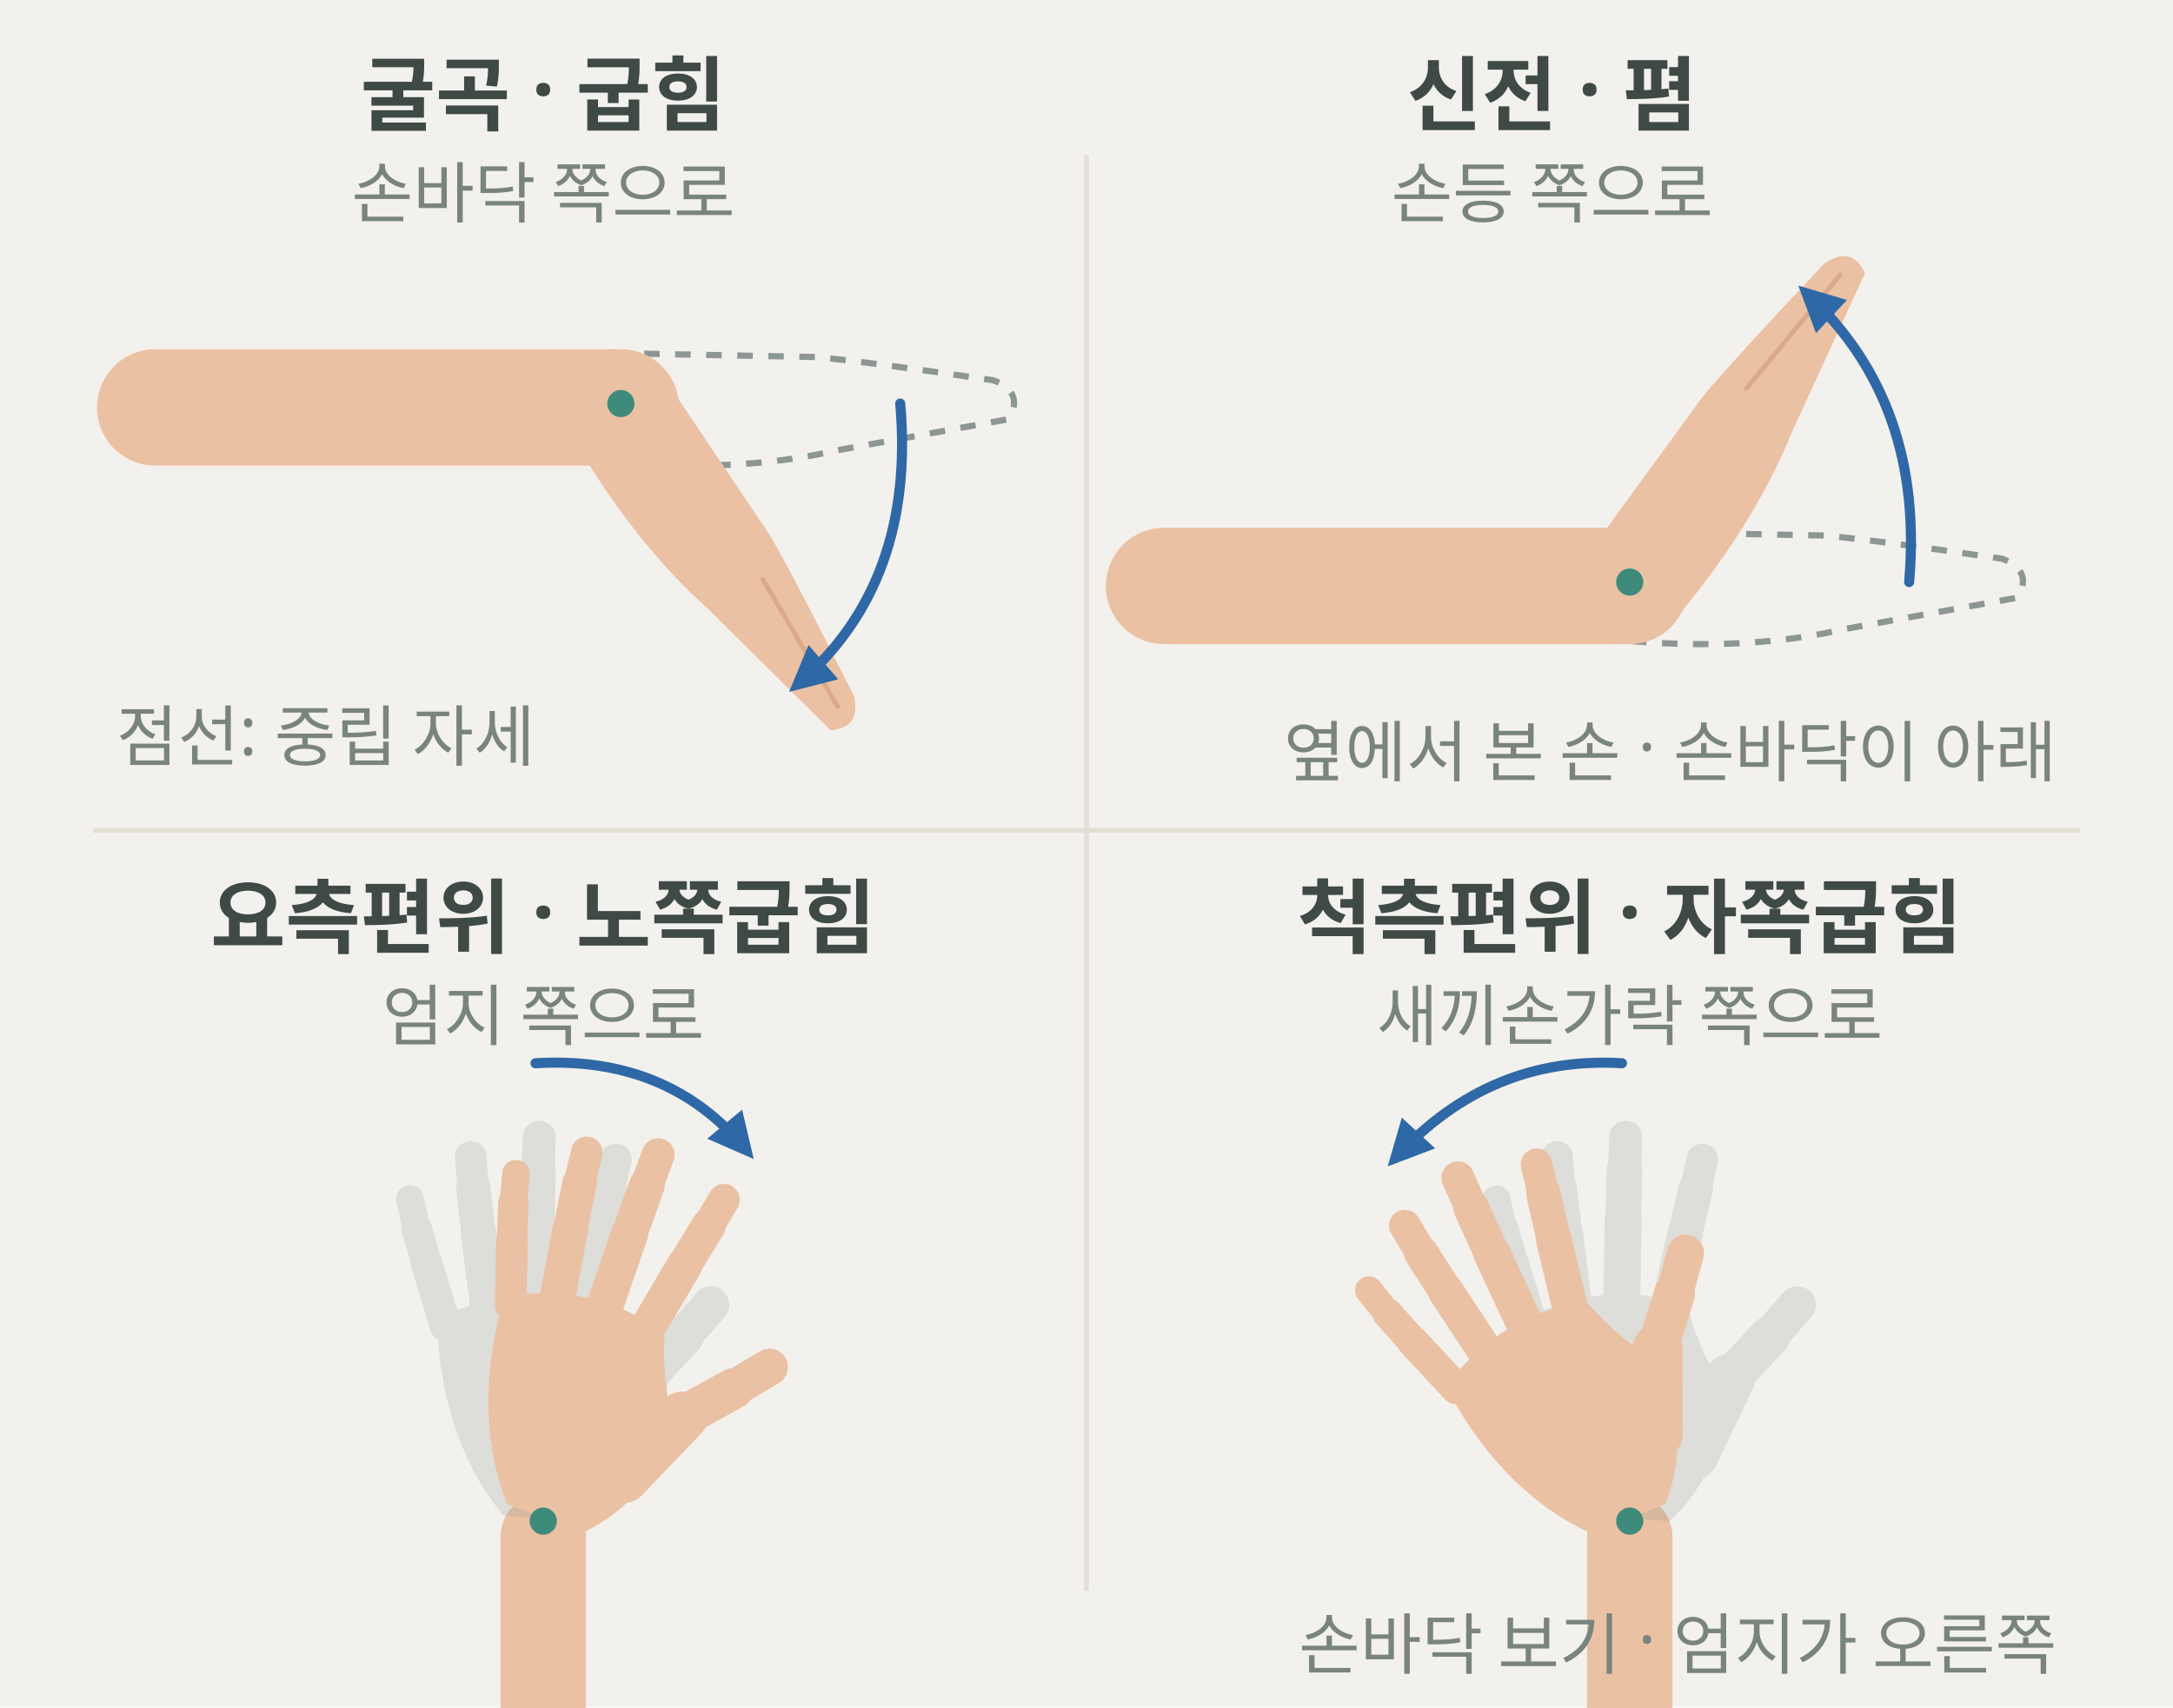
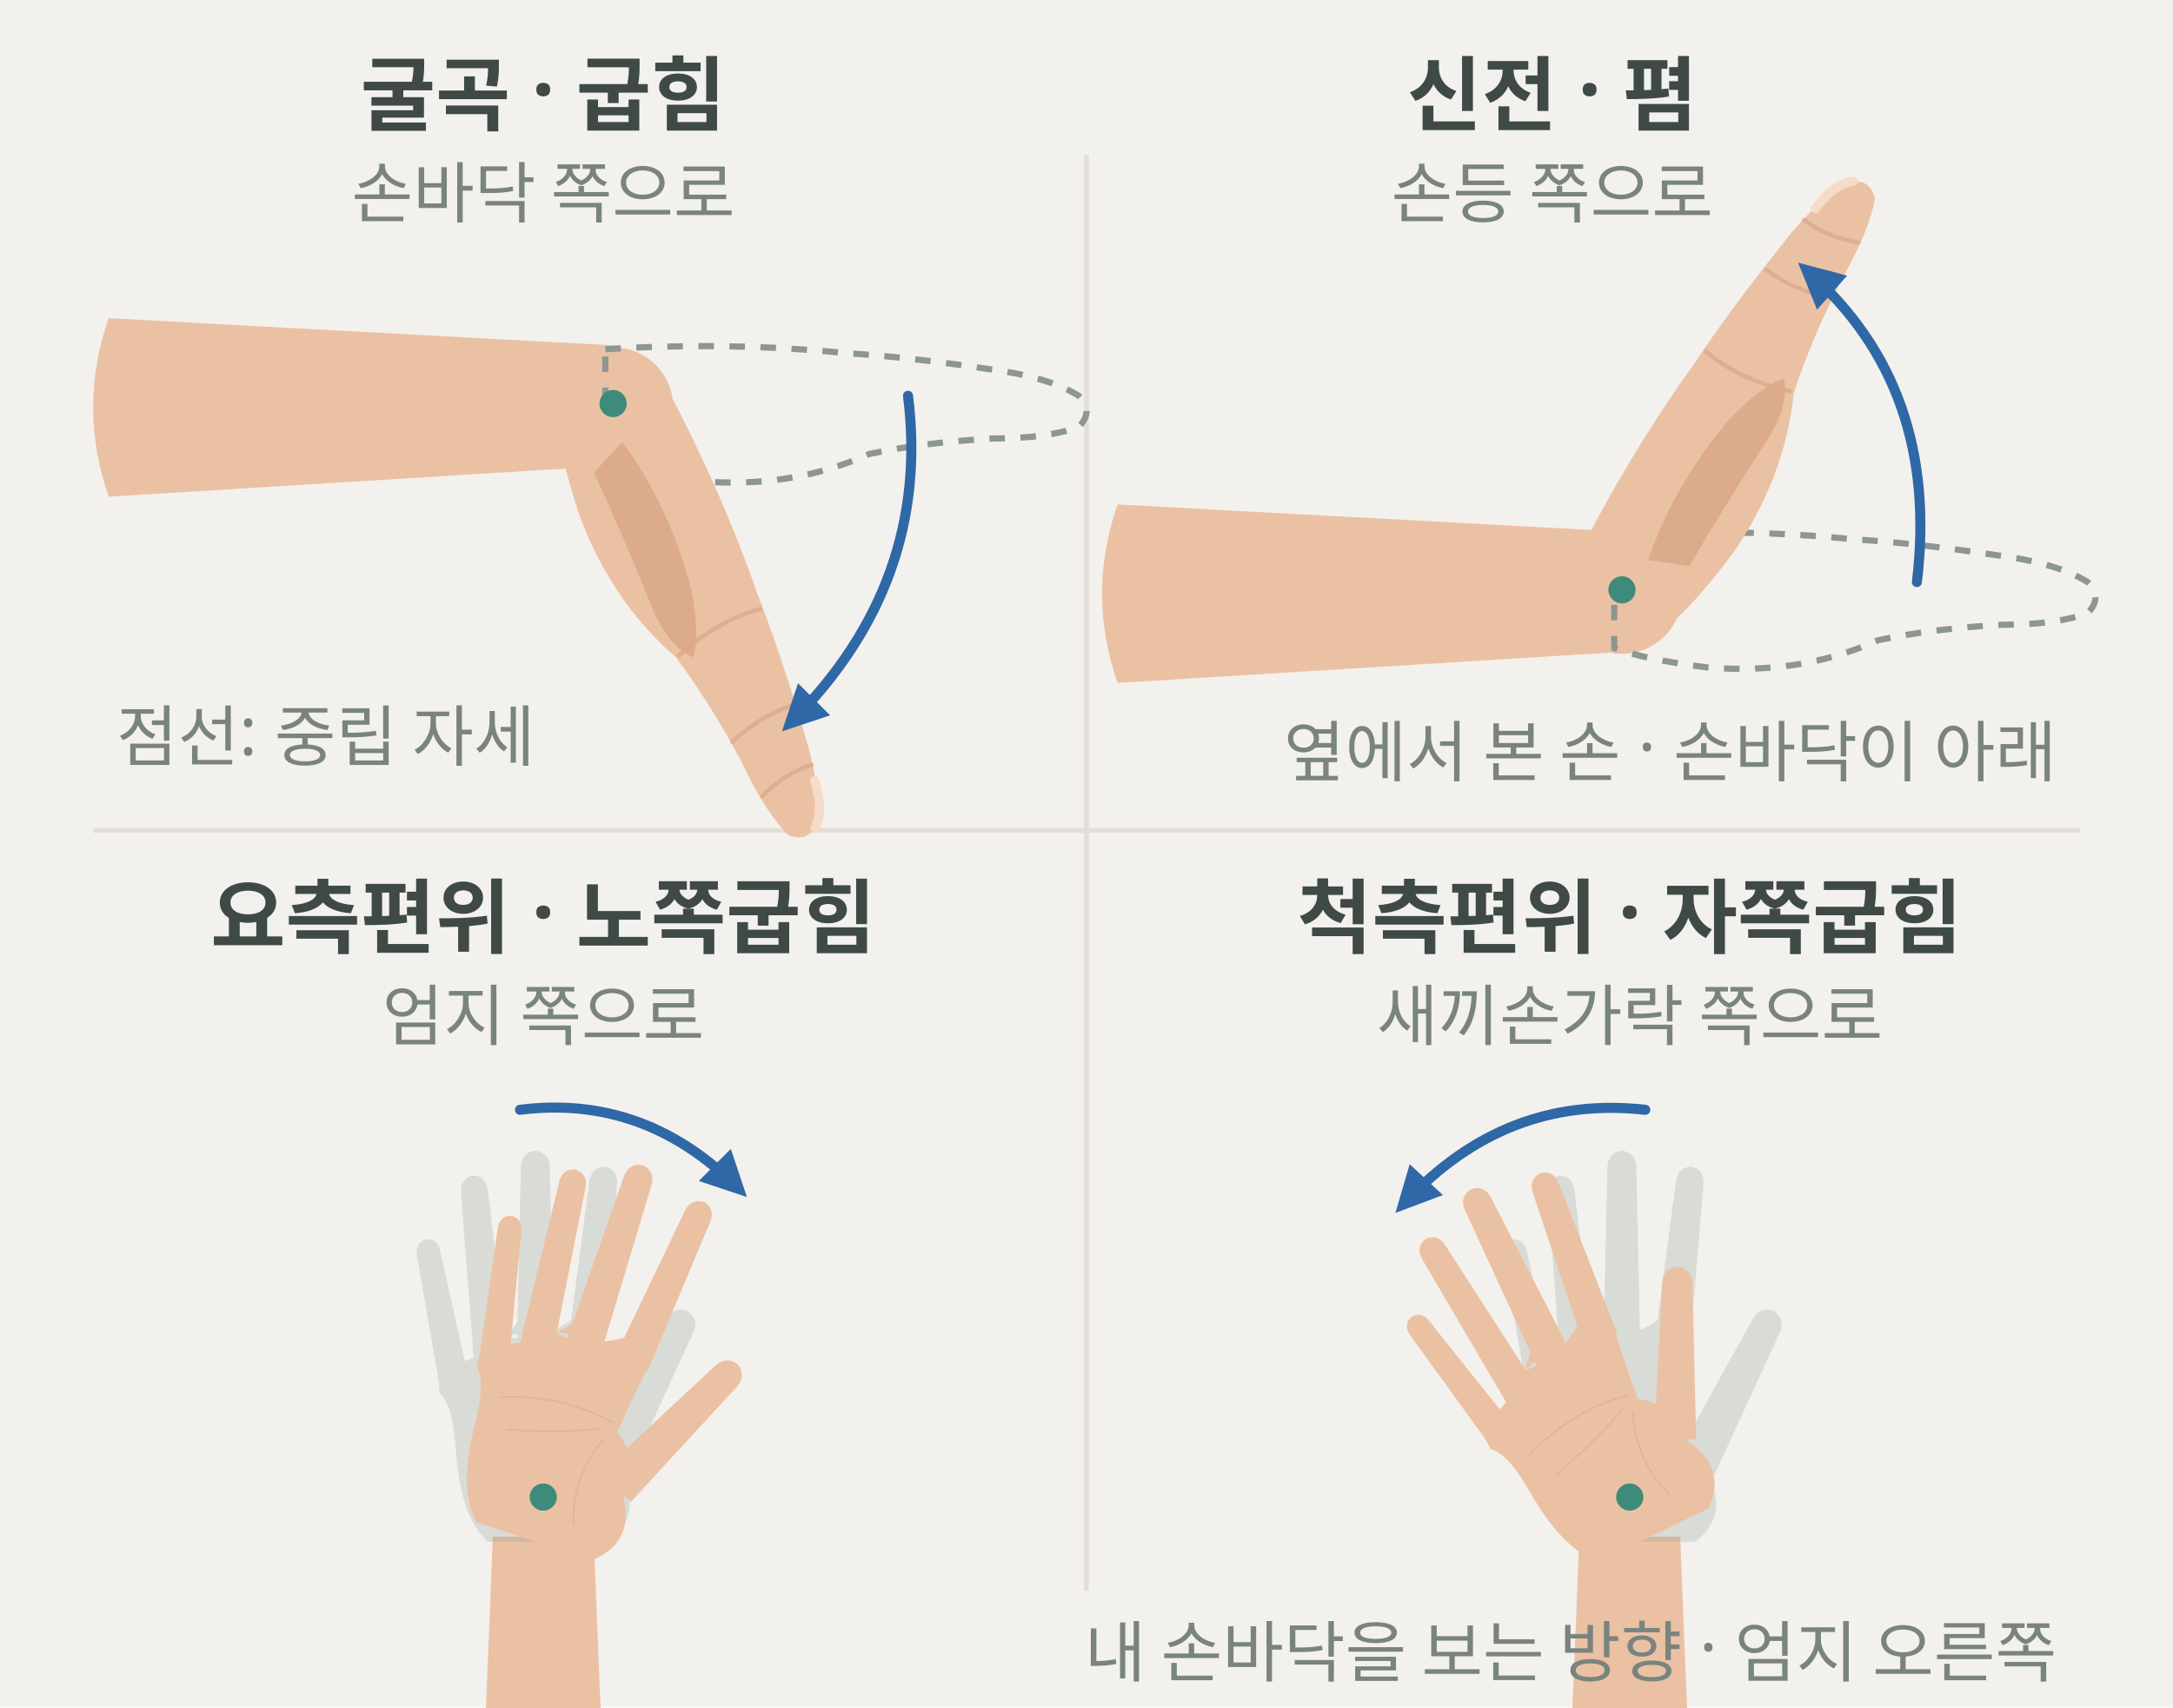
<svg xmlns="http://www.w3.org/2000/svg" viewBox="0 0 560 440" width="1120" height="880" role="img" aria-label="손목 굴곡과 신전, 요측편위와 척측편위" font-family="Pretendard Variable, Pretendard, Apple SD Gothic Neo, Malgun Gothic, Noto Sans KR, sans-serif">
  <defs>
    <marker id="ab" viewBox="0 0 10 10" refX="7" refY="5" markerWidth="4.5" markerHeight="4.5" orient="auto-start-reverse">
      <path d="M0 0 L10 5 L0 10 z" fill="#2F68A6" />
    </marker>
    <marker id="ao" viewBox="0 0 10 10" refX="7" refY="5" markerWidth="4.5" markerHeight="4.5" orient="auto-start-reverse">
      <path d="M0 0 L10 5 L0 10 z" fill="#D9622B" />
    </marker>
    <marker id="at" viewBox="0 0 10 10" refX="7" refY="5" markerWidth="4.5" markerHeight="4.5" orient="auto-start-reverse">
      <path d="M0 0 L10 5 L0 10 z" fill="#3E8B7B" />
    </marker>
  </defs>
  <rect width="560" height="440" fill="#F3F1ED" />
  <line x1="280" y1="40" x2="280" y2="410" stroke="#E3DED6" stroke-width="1.2" />
  <line x1="24" y1="214" x2="536" y2="214" stroke="#E3DED6" stroke-width="1.2" />
-   <line x1="40" y1="105" x2="158" y2="105" stroke="#EBC1A3" stroke-width="30" stroke-linecap="round" opacity="1" />
-   <g transform="translate(160 104)">
-     <g fill="none" stroke="#8C9692" stroke-width="1.6" stroke-dasharray="4 4" opacity="1.0">
-       <path d="M-2 -13 L50 -12 Q62 -11 96 -6 Q104 -3 100 4 L56 12 Q30 18 -2 15 Z" />
+   <path d="M28 82 L158 89 L158 120 L28 128 Q20 105 28 82 Z" fill="#EBC1A3" />
+   <circle cx="158" cy="105" r="15.5" fill="#EBC1A3" />
+   <g transform="translate(158 104)">
+     <path d="M-2 -14 Q30 -16 60 -13 Q76 -12 96 -9 Q112 -7 120 -2 Q124 2 120 6 Q112 9 98 9 Q80 10 66 13 Q46 22 22 20 Q6 18 -2 15 Z" fill="none" stroke="#8C9692" stroke-width="1.6" stroke-dasharray="4 4" />
+   </g>
+   <g transform="translate(158 104) rotate(65)">
+     <path d="M-2 -14 Q30 -16 60 -13 Q76 -12 96 -9 Q112 -7 120 -2 Q124 2 120 6 Q112 9 98 9 Q80 10 66 13 Q46 22 22 20 Q6 18 -2 15 Z" fill="#EBC1A3" />
+     <path d="M10 2 Q30 -2 52 2 Q64 5 68 9 Q62 14 50 13 Q30 12 14 12 Z" fill="#D9A98A" opacity=".9" />
+     <g stroke="#D9A98A" stroke-width="1.1" fill="none" stroke-linecap="round" opacity=".8">
+       <path d="M64 -12 Q62 -1 66 12" />
+       <path d="M90 -9 Q89 0 92 9" />
+       <path d="M106 -7 Q105 0 108 8" />
    </g>
+     <path d="M110 -6 Q118 -5 121 -1" stroke="#F6DCC8" stroke-width="2.4" fill="none" stroke-linecap="round" />
  </g>
-   <g transform="translate(160 104) rotate(55)">
-     <g opacity="1.0">
-       <path d="M-2 -13 L50 -12 Q62 -11 96 -6 Q104 -3 100 4 L56 12 Q30 18 -2 15 Z" fill="#EBC1A3" />
-       <path d="M58 -4 L96 -1" stroke="#D9A98A" stroke-width="1.2" stroke-linecap="round" fill="none" />
-     </g>
-   </g>
-   <circle cx="160" cy="105" r="15" fill="#EBC1A3" />
-   <circle cx="160" cy="104" r="3.5" fill="#3E8B7B" />
-   <path d="M232 104 Q236 150 206 176" fill="none" stroke="#2F68A6" stroke-width="2.6" stroke-linecap="round" marker-end="url(#ab)" />
+   <circle cx="158" cy="104" r="3.5" fill="#3E8B7B" />
+   <path d="M234 102 Q240 150 204 186" fill="none" stroke="#2F68A6" stroke-width="2.6" stroke-linecap="round" marker-end="url(#ab)" />
  <text x="140" y="32" font-size="21.0" font-weight="700" fill="#3F4A47" text-anchor="middle">굴곡 · 굽힘</text>
  <text x="140" y="56" font-size="17.2" font-weight="500" fill="#7A847F" text-anchor="middle">손바닥 쪽으로</text>
-   <line x1="300" y1="151" x2="418" y2="151" stroke="#EBC1A3" stroke-width="30" stroke-linecap="round" opacity="1" />
-   <g transform="translate(420 150)">
-     <g fill="none" stroke="#8C9692" stroke-width="1.6" stroke-dasharray="4 4" opacity="1.0">
-       <path d="M-2 -13 L50 -12 Q62 -11 96 -6 Q104 -3 100 4 L56 12 Q30 18 -2 15 Z" />
+   <path d="M288 130 L418 137 L418 168 L288 176 Q280 153 288 130 Z" fill="#EBC1A3" />
+   <circle cx="418" cy="153" r="15.5" fill="#EBC1A3" />
+   <g transform="translate(418 152)">
+     <path d="M-2 -14 Q30 -16 60 -13 Q76 -12 96 -9 Q112 -7 120 -2 Q124 2 120 6 Q112 9 98 9 Q80 10 66 13 Q46 22 22 20 Q6 18 -2 15 Z" fill="none" stroke="#8C9692" stroke-width="1.6" stroke-dasharray="4 4" />
+   </g>
+   <g transform="translate(418 152) rotate(-60)">
+     <path d="M-2 -14 Q30 -16 60 -13 Q76 -12 96 -9 Q112 -7 120 -2 Q124 2 120 6 Q112 9 98 9 Q80 10 66 13 Q46 22 22 20 Q6 18 -2 15 Z" fill="#EBC1A3" />
+     <path d="M10 2 Q30 -2 52 2 Q64 5 68 9 Q62 14 50 13 Q30 12 14 12 Z" fill="#D9A98A" opacity=".9" />
+     <g stroke="#D9A98A" stroke-width="1.1" fill="none" stroke-linecap="round" opacity=".8">
+       <path d="M64 -12 Q62 -1 66 12" />
+       <path d="M90 -9 Q89 0 92 9" />
+       <path d="M106 -7 Q105 0 108 8" />
    </g>
+     <path d="M110 -6 Q118 -5 121 -1" stroke="#F6DCC8" stroke-width="2.4" fill="none" stroke-linecap="round" />
  </g>
-   <g transform="translate(420 150) rotate(-55)">
-     <g opacity="1.0">
-       <path d="M-2 -13 L50 -12 Q62 -11 96 -6 Q104 -3 100 4 L56 12 Q30 18 -2 15 Z" fill="#EBC1A3" />
-       <path d="M58 -4 L96 -1" stroke="#D9A98A" stroke-width="1.2" stroke-linecap="round" fill="none" />
-     </g>
-   </g>
-   <circle cx="420" cy="151" r="15" fill="#EBC1A3" />
-   <circle cx="420" cy="150" r="3.5" fill="#3E8B7B" />
-   <path d="M492 150 Q496 104 466 76" fill="none" stroke="#2F68A6" stroke-width="2.6" stroke-linecap="round" marker-end="url(#ab)" />
+   <circle cx="418" cy="152" r="3.5" fill="#3E8B7B" />
+   <path d="M494 150 Q500 100 466 70" fill="none" stroke="#2F68A6" stroke-width="2.6" stroke-linecap="round" marker-end="url(#ab)" />
  <text x="400" y="32" font-size="21.0" font-weight="700" fill="#3F4A47" text-anchor="middle">신전 · 폄</text>
  <text x="400" y="56" font-size="17.2" font-weight="500" fill="#7A847F" text-anchor="middle">손등 쪽으로</text>
  <text x="530" y="200" font-size="17.2" font-weight="500" fill="#7A847F" text-anchor="end">옆에서 본 손 · 손바닥이 아래</text>
-   <line x1="140" y1="396" x2="140" y2="482" stroke="#EBC1A3" stroke-width="22" stroke-linecap="round" opacity="1" />
-   <g transform="translate(140 392)">
-     <g transform="scale(0.34) translate(-268 -334)" opacity=".22">
-       <g opacity="1.0">
-         <path d="M188 190 C190 240 206 292 238 330 L298 334 C318 316 332 292 338 262 L332 222 Q318 196 312 172 Q260 150 198 176 Z" fill="#8C9692" />
-         <line x1="194" y1="186" x2="180" y2="140" stroke="#8C9692" stroke-width="24" stroke-linecap="round" opacity="1" />
-         <line x1="180" y1="140" x2="172" y2="112" stroke="#8C9692" stroke-width="23" stroke-linecap="round" opacity="1" />
-         <line x1="172" y1="112" x2="167" y2="90" stroke="#8C9692" stroke-width="21" stroke-linecap="round" opacity="1" />
-         <line x1="226" y1="170" x2="219" y2="116" stroke="#8C9692" stroke-width="27" stroke-linecap="round" opacity="1" />
-         <line x1="219" y1="116" x2="215" y2="82" stroke="#8C9692" stroke-width="26" stroke-linecap="round" opacity="1" />
-         <line x1="215" y1="82" x2="213" y2="58" stroke="#8C9692" stroke-width="24" stroke-linecap="round" opacity="1" />
-         <line x1="262" y1="164" x2="263" y2="106" stroke="#8C9692" stroke-width="28" stroke-linecap="round" opacity="1" />
-         <line x1="263" y1="106" x2="264" y2="68" stroke="#8C9692" stroke-width="27" stroke-linecap="round" opacity="1" />
-         <line x1="264" y1="68" x2="265" y2="43" stroke="#8C9692" stroke-width="25" stroke-linecap="round" opacity="1" />
-         <line x1="298" y1="170" x2="310" y2="116" stroke="#8C9692" stroke-width="27" stroke-linecap="round" opacity="1" />
-         <line x1="310" y1="116" x2="318" y2="82" stroke="#8C9692" stroke-width="26" stroke-linecap="round" opacity="1" />
-         <line x1="318" y1="82" x2="323" y2="60" stroke="#8C9692" stroke-width="24" stroke-linecap="round" opacity="1" />
-         <line x1="316" y1="284" x2="344" y2="226" stroke="#8C9692" stroke-width="38" stroke-linecap="round" opacity="1" />
-         <line x1="344" y1="226" x2="374" y2="194" stroke="#8C9692" stroke-width="31" stroke-linecap="round" opacity="1" />
-         <line x1="374" y1="194" x2="395" y2="170" stroke="#8C9692" stroke-width="28" stroke-linecap="round" opacity="1" />
+   <path d="M127 396 Q125 448 123 490 L157 490 Q155 448 153 396 Z" fill="#EBC1A3" />
+   <g transform="translate(140 398)">
+     <g transform="scale(0.34) translate(-268 -320)" opacity="0.25">
+       <g opacity="1.0" fill="#8C9692">
+         <path d="M313.7 169.2 L323.8 47.8 Q325.1 36.3 314.8 33.7 Q304.2 34.1 302.9 45.5 L286.9 166.3 Z" />
+         <path d="M276.0 172.0 L273.0 35.2 Q273.0 23.1 262.0 21.6 Q251.0 23.1 251.0 35.2 L248.0 172.0 Z" />
+         <path d="M241.7 183.0 L226.1 52.1 Q225.0 40.9 214.7 40.4 Q204.6 42.9 205.7 54.1 L215.8 185.5 Z" />
+         <path d="M212.6 199.3 L190.0 98.0 Q188.1 88.3 179.0 88.8 Q170.4 91.8 172.3 101.5 L190.1 203.8 Z" />
+         <path d="M226 318 Q206 300 202 252 Q200 214 189.3 205.5 L188.4 186.9 Q230.2 178.3 250.0 149.7 L274.0 149.7 Q244.3 166.4 213.7 163.1 L239.7 163.1 Q264.5 166.5 289.3 150.0 L315.3 150.0 Q307.4 203.6 306.2 219.6 Q330 238 333.4 260.4 L311.4 246.4 Q352 290 318 318 Z" />
+         <path d="M332.3 267.1 L381.0 160.9 Q386.8 149.6 377.2 143.0 Q366.2 139.2 360.5 150.5 L303.8 252.7 Z" />
+       </g>
+       <g fill="none" stroke="#D9A98A" stroke-width="1.2" opacity=".55" stroke-linecap="round">
+         <path d="M214 222 Q256 206 300 214" />
+         <path d="M226 244 Q260 236 292 222" />
+         <path d="M296 296 Q284 262 298 228" />
      </g>
    </g>
  </g>
-   <g transform="translate(140 392) rotate(18)">
-     <g transform="scale(0.34) translate(-268 -334)" opacity="1.0">
-       <g opacity="1.0">
-         <path d="M188 190 C190 240 206 292 238 330 L298 334 C318 316 332 292 338 262 L332 222 Q318 196 312 172 Q260 150 198 176 Z" fill="#EBC1A3" />
-         <line x1="194" y1="186" x2="180" y2="140" stroke="#EBC1A3" stroke-width="24" stroke-linecap="round" opacity="1" />
-         <line x1="180" y1="140" x2="172" y2="112" stroke="#EBC1A3" stroke-width="23" stroke-linecap="round" opacity="1" />
-         <line x1="172" y1="112" x2="167" y2="90" stroke="#EBC1A3" stroke-width="21" stroke-linecap="round" opacity="1" />
-         <line x1="226" y1="170" x2="219" y2="116" stroke="#EBC1A3" stroke-width="27" stroke-linecap="round" opacity="1" />
-         <line x1="219" y1="116" x2="215" y2="82" stroke="#EBC1A3" stroke-width="26" stroke-linecap="round" opacity="1" />
-         <line x1="215" y1="82" x2="213" y2="58" stroke="#EBC1A3" stroke-width="24" stroke-linecap="round" opacity="1" />
-         <line x1="262" y1="164" x2="263" y2="106" stroke="#EBC1A3" stroke-width="28" stroke-linecap="round" opacity="1" />
-         <line x1="263" y1="106" x2="264" y2="68" stroke="#EBC1A3" stroke-width="27" stroke-linecap="round" opacity="1" />
-         <line x1="264" y1="68" x2="265" y2="43" stroke="#EBC1A3" stroke-width="25" stroke-linecap="round" opacity="1" />
-         <line x1="298" y1="170" x2="310" y2="116" stroke="#EBC1A3" stroke-width="27" stroke-linecap="round" opacity="1" />
-         <line x1="310" y1="116" x2="318" y2="82" stroke="#EBC1A3" stroke-width="26" stroke-linecap="round" opacity="1" />
-         <line x1="318" y1="82" x2="323" y2="60" stroke="#EBC1A3" stroke-width="24" stroke-linecap="round" opacity="1" />
-         <line x1="316" y1="284" x2="344" y2="226" stroke="#EBC1A3" stroke-width="38" stroke-linecap="round" opacity="1" />
-         <line x1="344" y1="226" x2="374" y2="194" stroke="#EBC1A3" stroke-width="31" stroke-linecap="round" opacity="1" />
-         <line x1="374" y1="194" x2="395" y2="170" stroke="#EBC1A3" stroke-width="28" stroke-linecap="round" opacity="1" />
+   <g transform="translate(140 398) rotate(18 0 -12.2)">
+     <g transform="scale(0.34) translate(-268 -320)" opacity="1.0">
+       <g opacity="1.0" fill="#EBC1A3">
+         <path d="M313.7 169.2 L323.8 47.8 Q325.1 36.3 314.8 33.7 Q304.2 34.1 302.9 45.5 L286.9 166.3 Z" />
+         <path d="M276.0 172.0 L273.0 35.2 Q273.0 23.1 262.0 21.6 Q251.0 23.1 251.0 35.2 L248.0 172.0 Z" />
+         <path d="M241.7 183.0 L226.1 52.1 Q225.0 40.9 214.7 40.4 Q204.6 42.9 205.7 54.1 L215.8 185.5 Z" />
+         <path d="M212.6 199.3 L190.0 98.0 Q188.1 88.3 179.0 88.8 Q170.4 91.8 172.3 101.5 L190.1 203.8 Z" />
+         <path d="M226 318 Q206 300 202 252 Q200 214 189.3 205.5 L188.4 186.9 Q230.2 178.3 250.0 149.7 L274.0 149.7 Q244.3 166.4 213.7 163.1 L239.7 163.1 Q264.5 166.5 289.3 150.0 L315.3 150.0 Q307.4 203.6 306.2 219.6 Q330 238 333.4 260.4 L311.4 246.4 Q352 290 318 318 Z" />
+         <path d="M332.3 267.1 L381.0 160.9 Q386.8 149.6 377.2 143.0 Q366.2 139.2 360.5 150.5 L303.8 252.7 Z" />
+       </g>
+       <g fill="none" stroke="#D9A98A" stroke-width="1.2" opacity=".55" stroke-linecap="round">
+         <path d="M214 222 Q256 206 300 214" />
+         <path d="M226 244 Q260 236 292 222" />
+         <path d="M296 296 Q284 262 298 228" />
      </g>
    </g>
  </g>
-   <circle cx="140" cy="392" r="3.5" fill="#3E8B7B" />
-   <path d="M138 274 Q172 272 192 296" fill="none" stroke="#2F68A6" stroke-width="2.6" stroke-linecap="round" marker-end="url(#ab)" />
+   <circle cx="140" cy="385.8" r="3.5" fill="#3E8B7B" />
+   <path d="M134 286 Q166 282 190 306" fill="none" stroke="#2F68A6" stroke-width="2.6" stroke-linecap="round" marker-end="url(#ab)" />
  <text x="140" y="244" font-size="21.0" font-weight="700" fill="#3F4A47" text-anchor="middle">요측편위 · 노쪽굽힘</text>
  <text x="140" y="268" font-size="17.2" font-weight="500" fill="#7A847F" text-anchor="middle">엄지 쪽으로</text>
-   <line x1="420" y1="396" x2="420" y2="482" stroke="#EBC1A3" stroke-width="22" stroke-linecap="round" opacity="1" />
-   <g transform="translate(420 392)">
-     <g transform="scale(0.34) translate(-268 -334)" opacity=".22">
-       <g opacity="1.0">
-         <path d="M188 190 C190 240 206 292 238 330 L298 334 C318 316 332 292 338 262 L332 222 Q318 196 312 172 Q260 150 198 176 Z" fill="#8C9692" />
-         <line x1="194" y1="186" x2="180" y2="140" stroke="#8C9692" stroke-width="24" stroke-linecap="round" opacity="1" />
-         <line x1="180" y1="140" x2="172" y2="112" stroke="#8C9692" stroke-width="23" stroke-linecap="round" opacity="1" />
-         <line x1="172" y1="112" x2="167" y2="90" stroke="#8C9692" stroke-width="21" stroke-linecap="round" opacity="1" />
-         <line x1="226" y1="170" x2="219" y2="116" stroke="#8C9692" stroke-width="27" stroke-linecap="round" opacity="1" />
-         <line x1="219" y1="116" x2="215" y2="82" stroke="#8C9692" stroke-width="26" stroke-linecap="round" opacity="1" />
-         <line x1="215" y1="82" x2="213" y2="58" stroke="#8C9692" stroke-width="24" stroke-linecap="round" opacity="1" />
-         <line x1="262" y1="164" x2="263" y2="106" stroke="#8C9692" stroke-width="28" stroke-linecap="round" opacity="1" />
-         <line x1="263" y1="106" x2="264" y2="68" stroke="#8C9692" stroke-width="27" stroke-linecap="round" opacity="1" />
-         <line x1="264" y1="68" x2="265" y2="43" stroke="#8C9692" stroke-width="25" stroke-linecap="round" opacity="1" />
-         <line x1="298" y1="170" x2="310" y2="116" stroke="#8C9692" stroke-width="27" stroke-linecap="round" opacity="1" />
-         <line x1="310" y1="116" x2="318" y2="82" stroke="#8C9692" stroke-width="26" stroke-linecap="round" opacity="1" />
-         <line x1="318" y1="82" x2="323" y2="60" stroke="#8C9692" stroke-width="24" stroke-linecap="round" opacity="1" />
-         <line x1="316" y1="284" x2="344" y2="226" stroke="#8C9692" stroke-width="38" stroke-linecap="round" opacity="1" />
-         <line x1="344" y1="226" x2="374" y2="194" stroke="#8C9692" stroke-width="31" stroke-linecap="round" opacity="1" />
-         <line x1="374" y1="194" x2="395" y2="170" stroke="#8C9692" stroke-width="28" stroke-linecap="round" opacity="1" />
+   <path d="M407 396 Q405 448 403 490 L437 490 Q435 448 433 396 Z" fill="#EBC1A3" />
+   <g transform="translate(420 398)">
+     <g transform="scale(0.34) translate(-268 -320)" opacity="0.25">
+       <g opacity="1.0" fill="#8C9692">
+         <path d="M313.7 169.2 L323.8 47.8 Q325.1 36.3 314.8 33.7 Q304.2 34.1 302.9 45.5 L286.9 166.3 Z" />
+         <path d="M276.0 172.0 L273.0 35.2 Q273.0 23.1 262.0 21.6 Q251.0 23.1 251.0 35.2 L248.0 172.0 Z" />
+         <path d="M241.7 183.0 L226.1 52.1 Q225.0 40.9 214.7 40.4 Q204.6 42.9 205.7 54.1 L215.8 185.5 Z" />
+         <path d="M212.6 199.3 L190.0 98.0 Q188.1 88.3 179.0 88.8 Q170.4 91.8 172.3 101.5 L190.1 203.8 Z" />
+         <path d="M226 318 Q206 300 202 252 Q200 214 189.3 205.5 L188.4 186.9 Q230.2 178.3 250.0 149.7 L274.0 149.7 Q244.3 166.4 213.7 163.1 L239.7 163.1 Q264.5 166.5 289.3 150.0 L315.3 150.0 Q307.4 203.6 306.2 219.6 Q330 238 333.4 260.4 L311.4 246.4 Q352 290 318 318 Z" />
+         <path d="M332.3 267.1 L381.0 160.9 Q386.8 149.6 377.2 143.0 Q366.2 139.2 360.5 150.5 L303.8 252.7 Z" />
+       </g>
+       <g fill="none" stroke="#D9A98A" stroke-width="1.2" opacity=".55" stroke-linecap="round">
+         <path d="M214 222 Q256 206 300 214" />
+         <path d="M226 244 Q260 236 292 222" />
+         <path d="M296 296 Q284 262 298 228" />
      </g>
    </g>
  </g>
-   <g transform="translate(420 392) rotate(-26)">
-     <g transform="scale(0.34) translate(-268 -334)" opacity="1.0">
-       <g opacity="1.0">
-         <path d="M188 190 C190 240 206 292 238 330 L298 334 C318 316 332 292 338 262 L332 222 Q318 196 312 172 Q260 150 198 176 Z" fill="#EBC1A3" />
-         <line x1="194" y1="186" x2="180" y2="140" stroke="#EBC1A3" stroke-width="24" stroke-linecap="round" opacity="1" />
-         <line x1="180" y1="140" x2="172" y2="112" stroke="#EBC1A3" stroke-width="23" stroke-linecap="round" opacity="1" />
-         <line x1="172" y1="112" x2="167" y2="90" stroke="#EBC1A3" stroke-width="21" stroke-linecap="round" opacity="1" />
-         <line x1="226" y1="170" x2="219" y2="116" stroke="#EBC1A3" stroke-width="27" stroke-linecap="round" opacity="1" />
-         <line x1="219" y1="116" x2="215" y2="82" stroke="#EBC1A3" stroke-width="26" stroke-linecap="round" opacity="1" />
-         <line x1="215" y1="82" x2="213" y2="58" stroke="#EBC1A3" stroke-width="24" stroke-linecap="round" opacity="1" />
-         <line x1="262" y1="164" x2="263" y2="106" stroke="#EBC1A3" stroke-width="28" stroke-linecap="round" opacity="1" />
-         <line x1="263" y1="106" x2="264" y2="68" stroke="#EBC1A3" stroke-width="27" stroke-linecap="round" opacity="1" />
-         <line x1="264" y1="68" x2="265" y2="43" stroke="#EBC1A3" stroke-width="25" stroke-linecap="round" opacity="1" />
-         <line x1="298" y1="170" x2="310" y2="116" stroke="#EBC1A3" stroke-width="27" stroke-linecap="round" opacity="1" />
-         <line x1="310" y1="116" x2="318" y2="82" stroke="#EBC1A3" stroke-width="26" stroke-linecap="round" opacity="1" />
-         <line x1="318" y1="82" x2="323" y2="60" stroke="#EBC1A3" stroke-width="24" stroke-linecap="round" opacity="1" />
-         <line x1="316" y1="284" x2="344" y2="226" stroke="#EBC1A3" stroke-width="38" stroke-linecap="round" opacity="1" />
-         <line x1="344" y1="226" x2="374" y2="194" stroke="#EBC1A3" stroke-width="31" stroke-linecap="round" opacity="1" />
-         <line x1="374" y1="194" x2="395" y2="170" stroke="#EBC1A3" stroke-width="28" stroke-linecap="round" opacity="1" />
+   <g transform="translate(420 398) rotate(-26 0 -12.2)">
+     <g transform="scale(0.34) translate(-268 -320)" opacity="1.0">
+       <g opacity="1.0" fill="#EBC1A3">
+         <path d="M313.7 169.2 L323.8 47.8 Q325.1 36.3 314.8 33.7 Q304.2 34.1 302.9 45.5 L286.9 166.3 Z" />
+         <path d="M276.0 172.0 L273.0 35.2 Q273.0 23.1 262.0 21.6 Q251.0 23.1 251.0 35.2 L248.0 172.0 Z" />
+         <path d="M241.7 183.0 L226.1 52.1 Q225.0 40.9 214.7 40.4 Q204.6 42.9 205.7 54.1 L215.8 185.5 Z" />
+         <path d="M212.6 199.3 L190.0 98.0 Q188.1 88.3 179.0 88.8 Q170.4 91.8 172.3 101.5 L190.1 203.8 Z" />
+         <path d="M226 318 Q206 300 202 252 Q200 214 189.3 205.5 L188.4 186.9 Q230.2 178.3 250.0 149.7 L274.0 149.7 Q244.3 166.4 213.7 163.1 L239.7 163.1 Q264.5 166.5 289.3 150.0 L315.3 150.0 Q307.4 203.6 306.2 219.6 Q330 238 333.4 260.4 L311.4 246.4 Q352 290 318 318 Z" />
+         <path d="M332.3 267.1 L381.0 160.9 Q386.8 149.6 377.2 143.0 Q366.2 139.2 360.5 150.5 L303.8 252.7 Z" />
+       </g>
+       <g fill="none" stroke="#D9A98A" stroke-width="1.2" opacity=".55" stroke-linecap="round">
+         <path d="M214 222 Q256 206 300 214" />
+         <path d="M226 244 Q260 236 292 222" />
+         <path d="M296 296 Q284 262 298 228" />
      </g>
    </g>
  </g>
-   <circle cx="420" cy="392" r="3.5" fill="#3E8B7B" />
-   <path d="M418 274 Q384 272 360 298" fill="none" stroke="#2F68A6" stroke-width="2.6" stroke-linecap="round" marker-end="url(#ab)" />
+   <circle cx="420" cy="385.8" r="3.5" fill="#3E8B7B" />
+   <path d="M424 286 Q388 282 362 310" fill="none" stroke="#2F68A6" stroke-width="2.6" stroke-linecap="round" marker-end="url(#ab)" />
  <text x="420" y="244" font-size="21.0" font-weight="700" fill="#3F4A47" text-anchor="middle">척측편위 · 자쪽굽힘</text>
  <text x="420" y="268" font-size="17.2" font-weight="500" fill="#7A847F" text-anchor="middle">새끼손가락 쪽으로</text>
-   <text x="530" y="430" font-size="17.2" font-weight="500" fill="#7A847F" text-anchor="end">손바닥 보기 · 엄지가 오른쪽</text>
+   <text x="530" y="432" font-size="17.2" font-weight="500" fill="#7A847F" text-anchor="end">내 손바닥을 보는 방향 · 엄지 오른쪽</text>
  <text x="30" y="196.0" font-size="17.2" font-weight="500" fill="#7A847F" text-anchor="start">점선: 중립 자세</text>
</svg>
